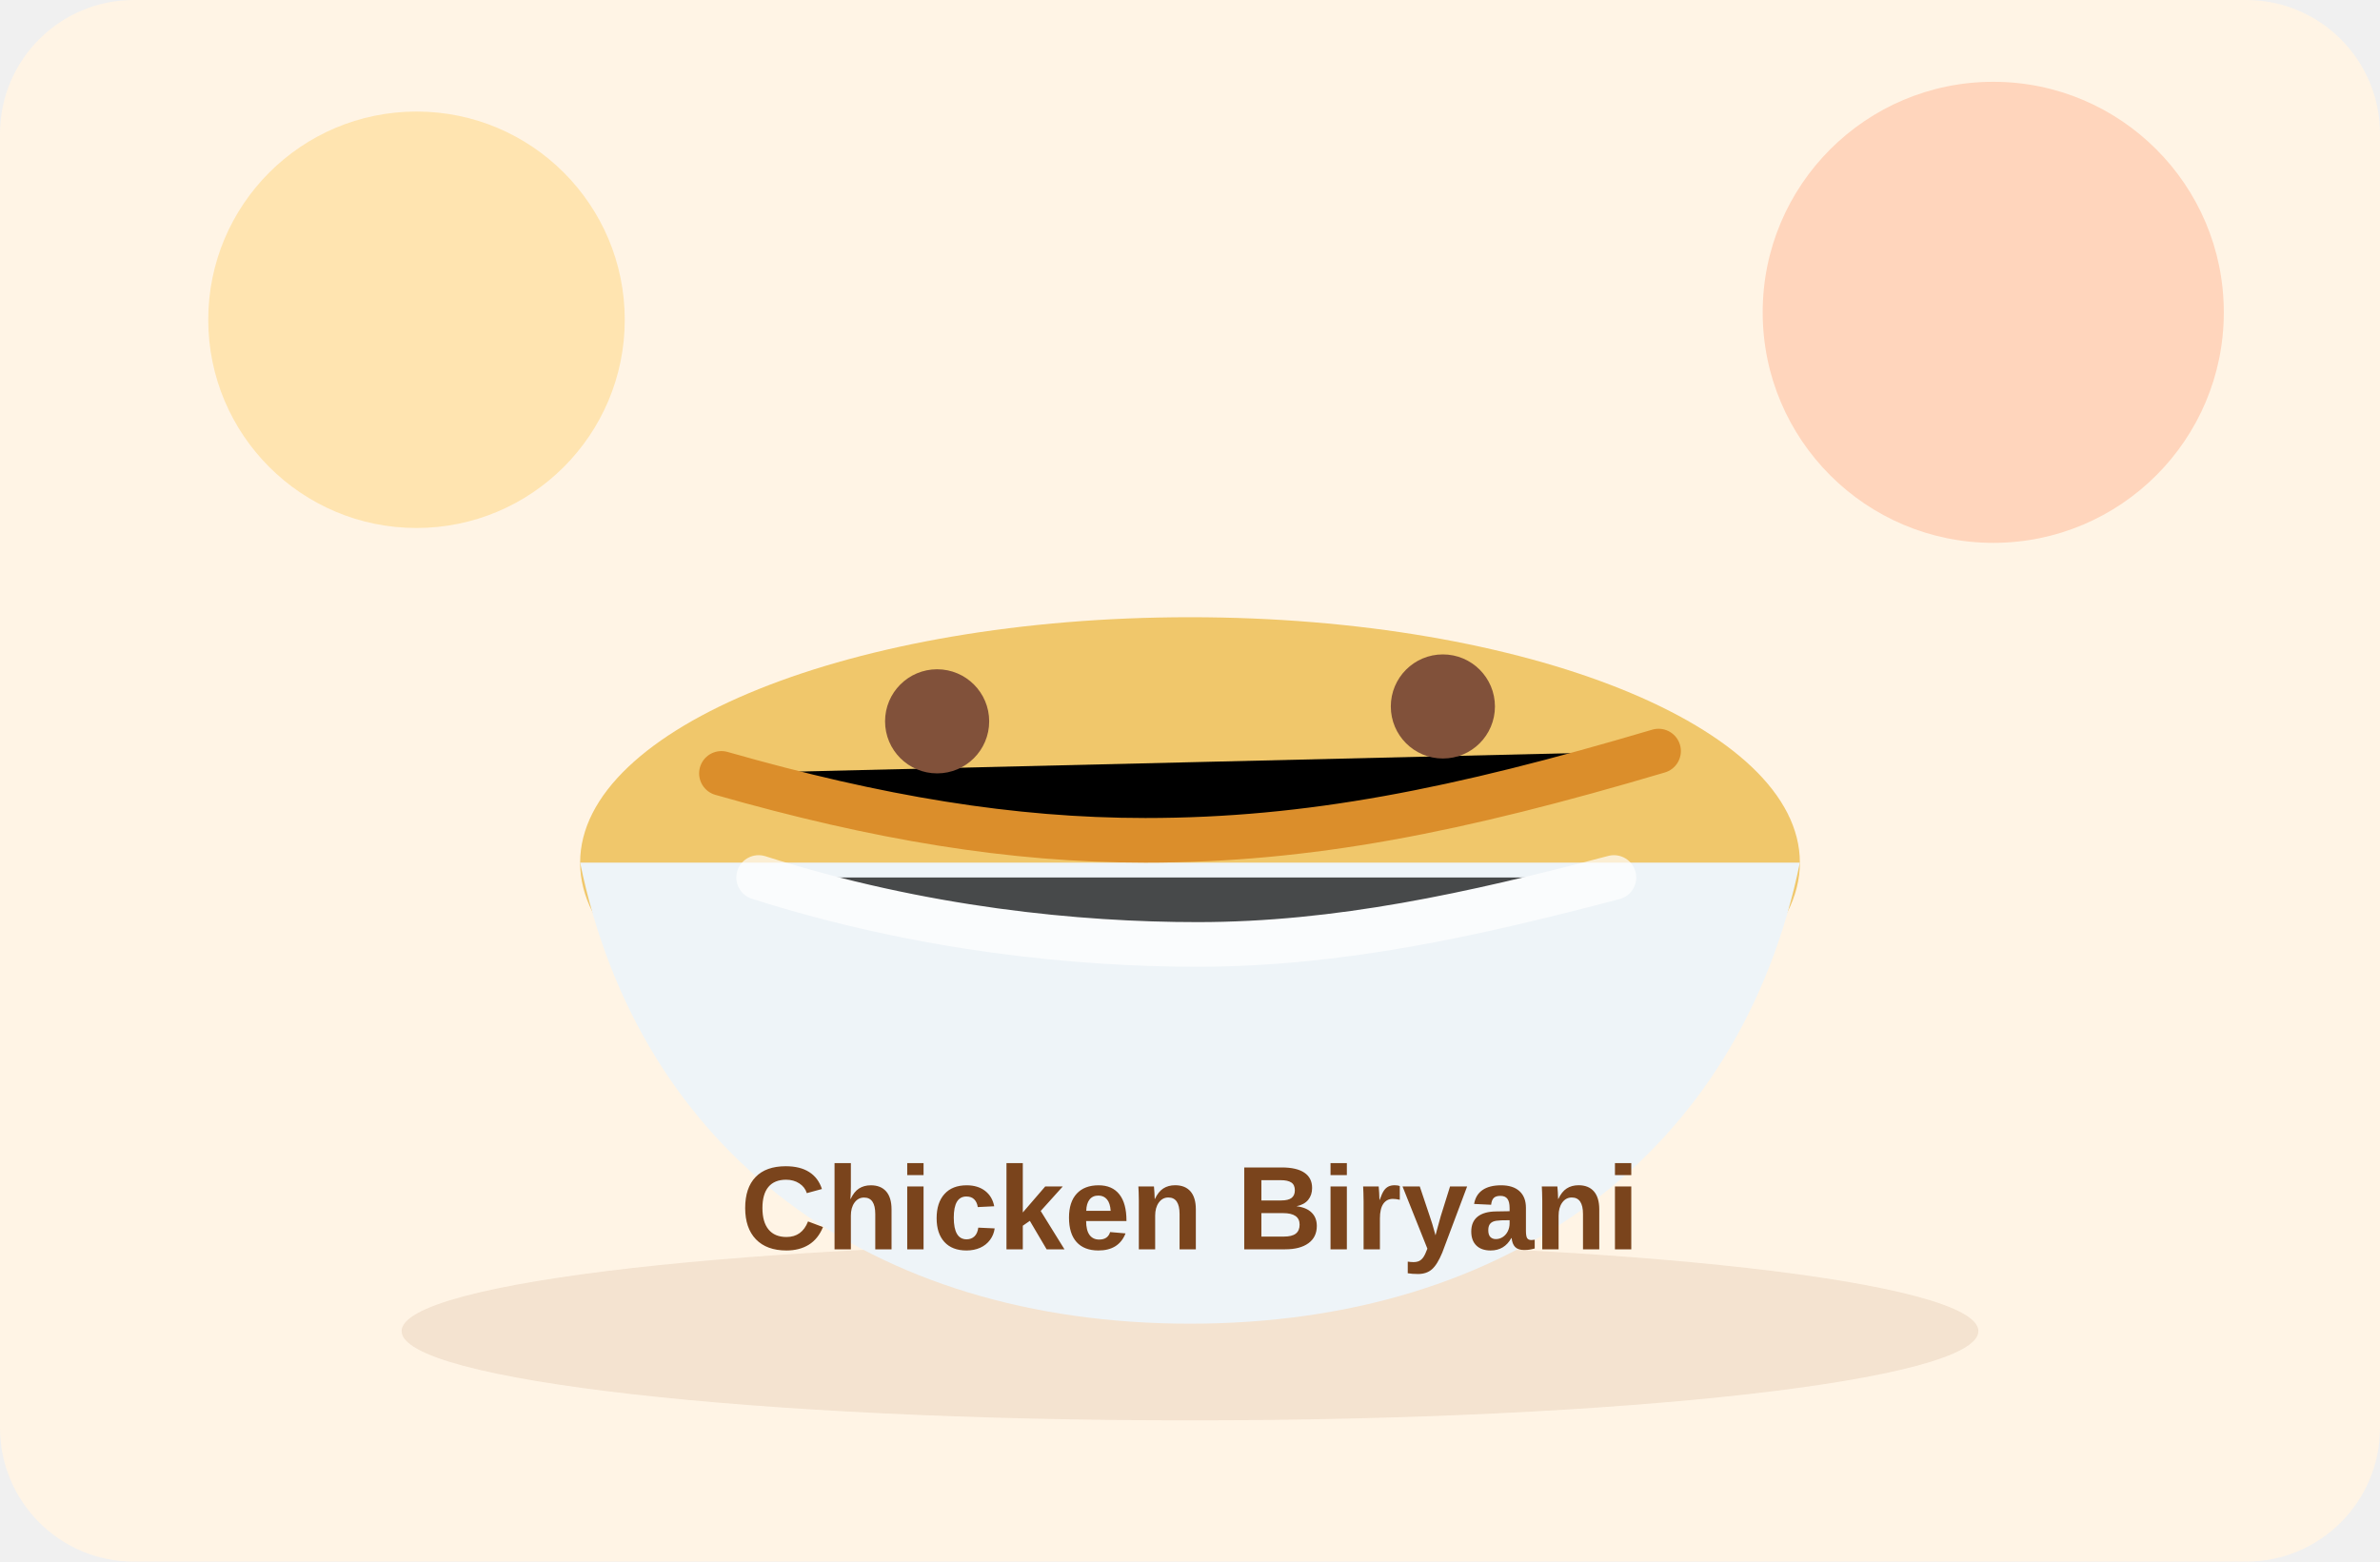
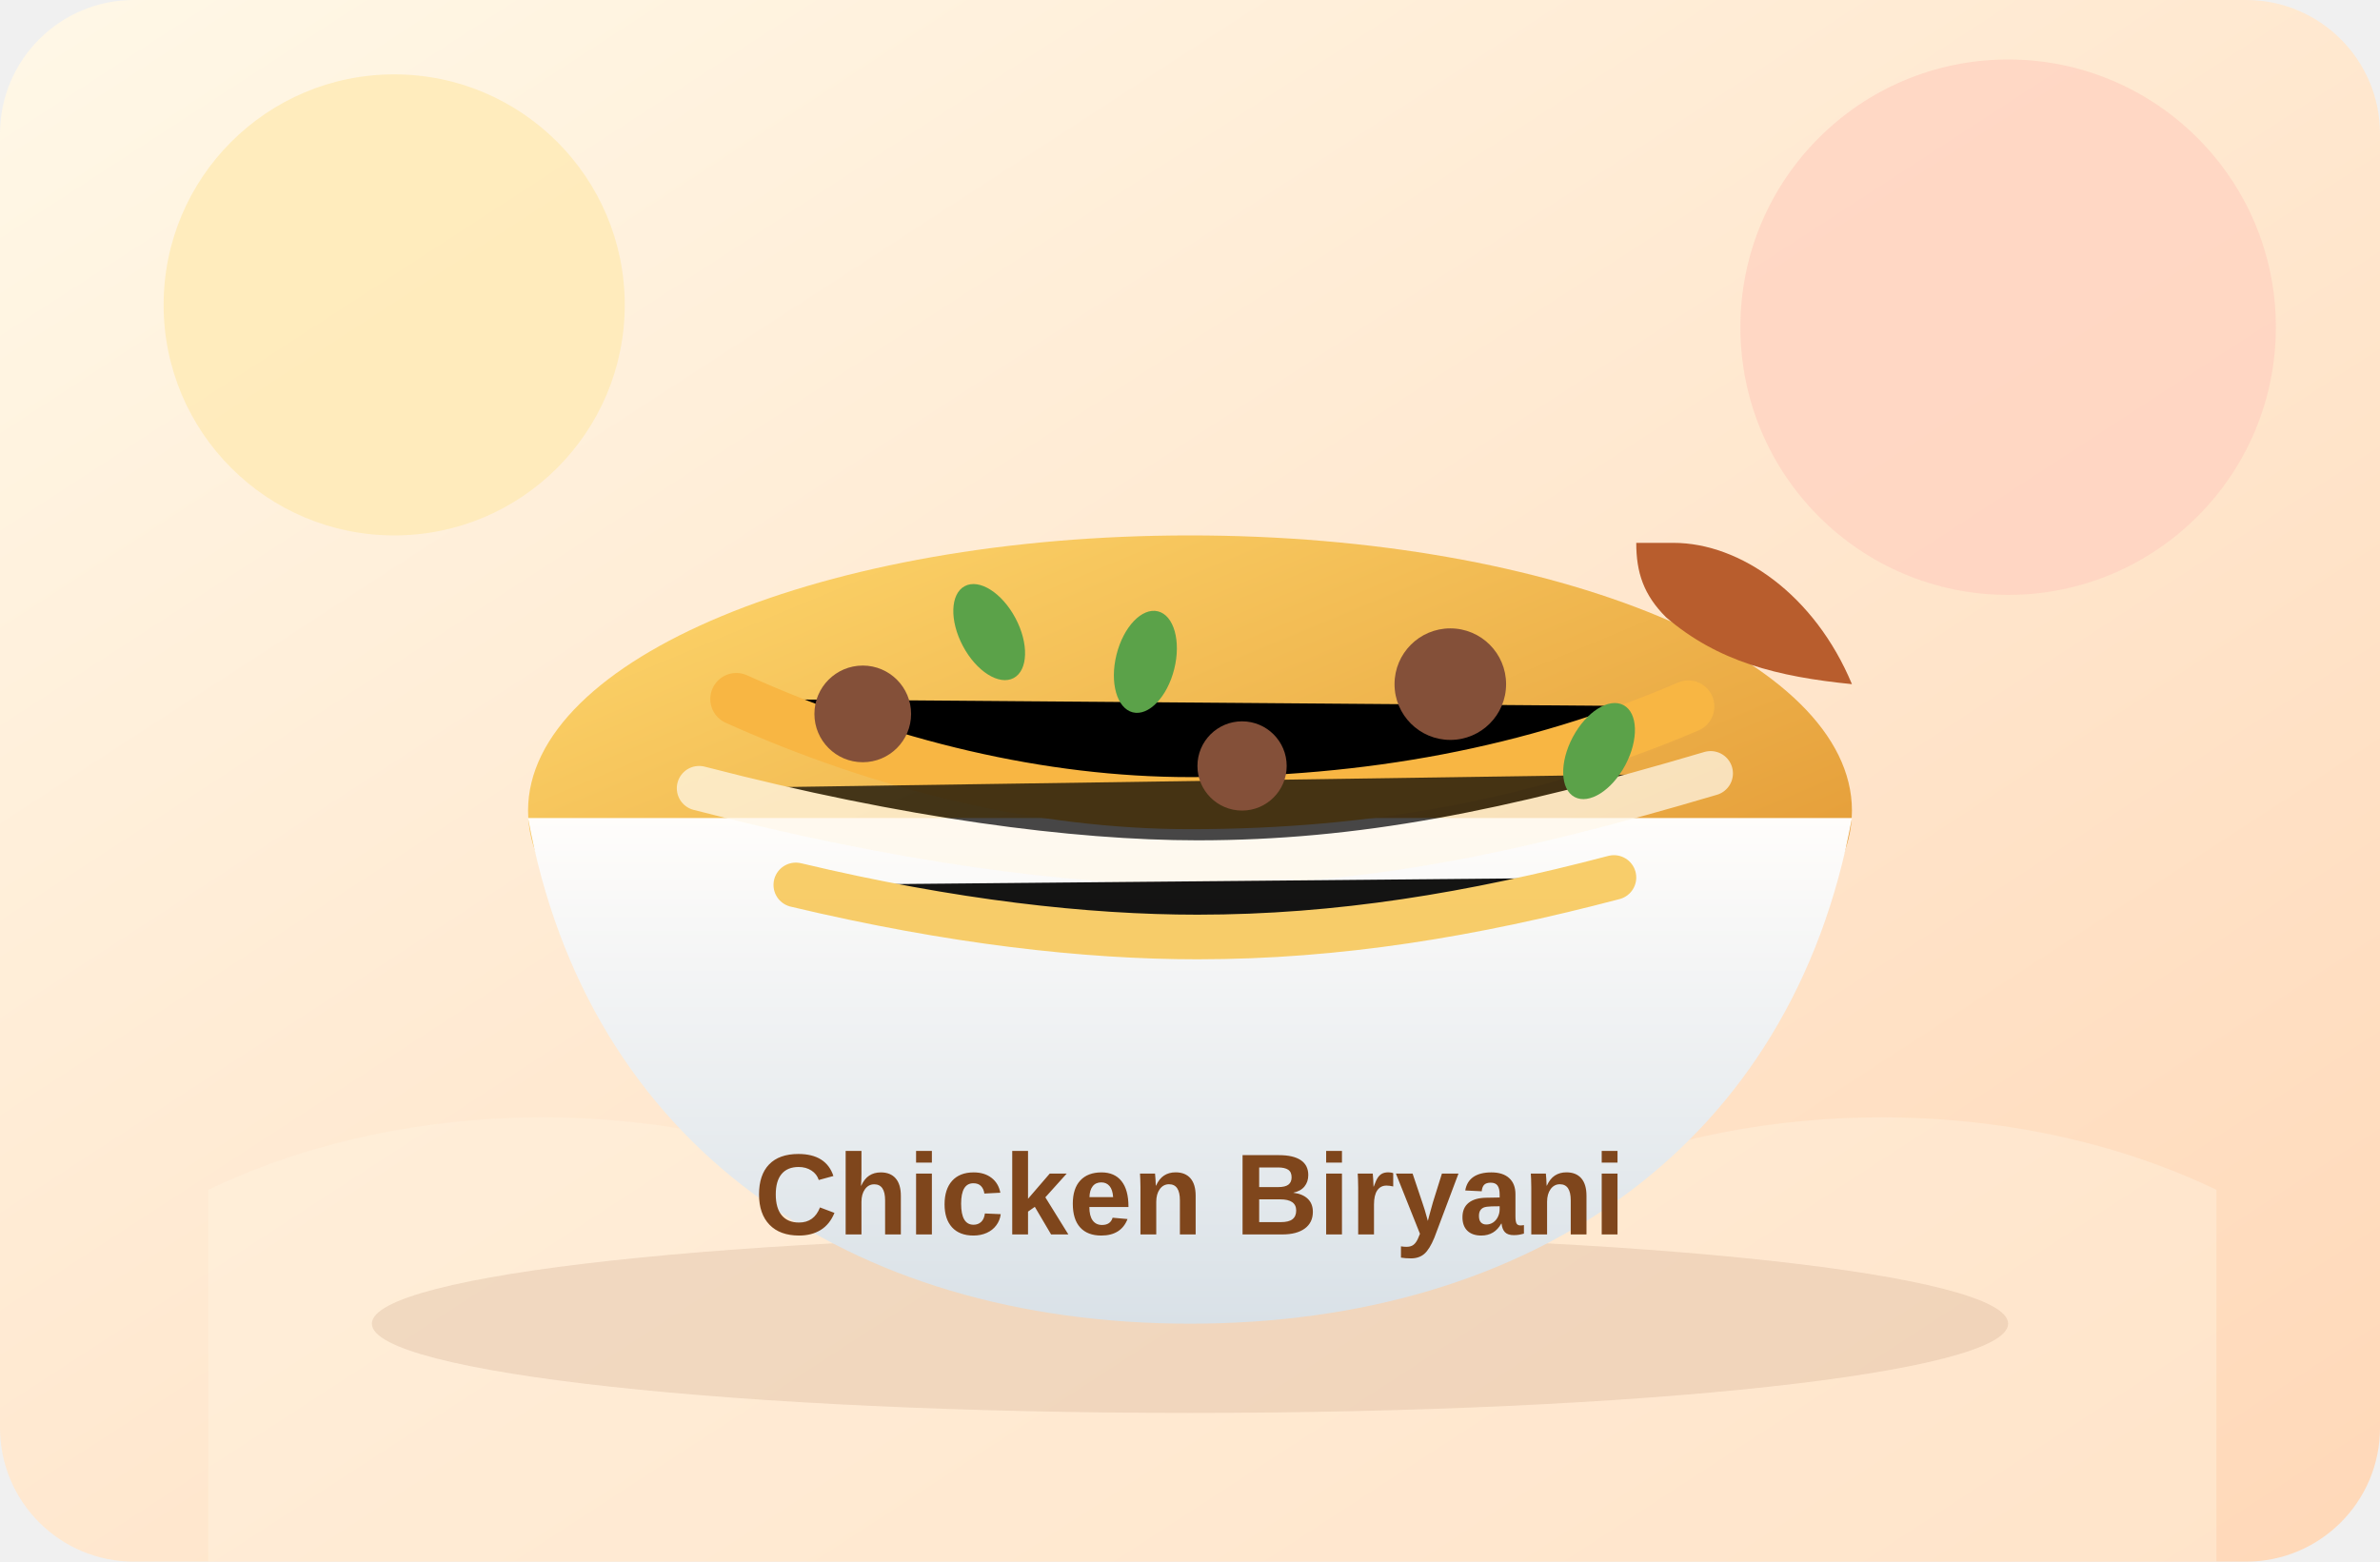
- <svg xmlns="http://www.w3.org/2000/svg" viewBox="0 0 640 420">
-   <rect width="640" height="420" rx="36" fill="#fff4e5" />
-   <circle cx="112" cy="86" r="56" fill="#ffe4b0" />
-   <circle cx="536" cy="84" r="62" fill="#ffd5bc" />
-   <ellipse cx="320" cy="358" rx="212" ry="24" fill="#d3b091" opacity="0.26" />
-   <ellipse cx="320" cy="232" rx="164" ry="66" fill="#f0c76b" />
-   <path d="M156 232c16 78 78 124 164 124s148-46 164-124z" fill="#eef4f8" />
-   <path d="M194 208c42 12 78 18 114 18 44 0 84-8 138-24" stroke="#db8e2b" stroke-width="12" stroke-linecap="round" />
-   <path d="M204 236c44 14 86 18 118 18 38 0 74-8 112-18" stroke="#ffffff" stroke-width="12" stroke-linecap="round" opacity="0.7" />
-   <circle cx="252" cy="194" r="14" fill="#81513a" />
-   <circle cx="388" cy="190" r="14" fill="#81513a" />
-   <text x="320" y="336" text-anchor="middle" font-family="Manrope, Arial, sans-serif" font-size="32" font-weight="800" fill="#7a441c">Chicken Biryani</text>
+ <svg xmlns="http://www.w3.org/2000/svg" viewBox="0 0 640 420" role="img" aria-labelledby="title desc">
+   <defs>
+     <linearGradient id="bg" x1="0%" y1="0%" x2="100%" y2="100%">
+       <stop offset="0%" stop-color="#fff8e7" />
+       <stop offset="100%" stop-color="#ffd8b8" />
+     </linearGradient>
+     <linearGradient id="bowl" x1="0%" y1="0%" x2="0%" y2="100%">
+       <stop offset="0%" stop-color="#fffdfb" />
+       <stop offset="100%" stop-color="#d9e1e7" />
+     </linearGradient>
+     <linearGradient id="rice" x1="0%" y1="0%" x2="100%" y2="100%">
+       <stop offset="0%" stop-color="#ffd96e" />
+       <stop offset="100%" stop-color="#de8e2b" />
+     </linearGradient>
+   </defs>
+   <rect width="640" height="420" rx="36" fill="url(#bg)" />
+   <circle cx="106" cy="82" r="62" fill="#ffeab4" opacity="0.8" />
+   <circle cx="540" cy="88" r="72" fill="#ffd2c0" opacity="0.75" />
+   <path d="M56 320c54-26 126-26 180 0s126 26 180 0 126-26 180 0v100H56z" fill="#fff2df" opacity="0.42" />
+   <ellipse cx="320" cy="356" rx="220" ry="24" fill="#cba487" opacity="0.28" />
+   <ellipse cx="320" cy="218" rx="178" ry="74" fill="url(#rice)" />
+   <path d="M142 220c16 88 86 136 178 136s162-48 178-136z" fill="url(#bowl)" />
+   <path d="M198 188c40 18 82 28 122 28 48 0 92-8 134-26" stroke="#f8b643" stroke-width="14" stroke-linecap="round" />
+   <path d="M188 212c54 14 100 20 134 20 44 0 84-8 138-24" stroke="#fff8ea" stroke-width="12" stroke-linecap="round" opacity="0.72" />
+   <path d="M214 238c42 10 78 14 108 14 38 0 74-6 112-16" stroke="#f7c95d" stroke-width="12" stroke-linecap="round" opacity="0.92" />
+   <g fill="#845039">
+     <circle cx="232" cy="192" r="13" />
+     <circle cx="390" cy="184" r="15" />
+     <circle cx="334" cy="206" r="12" />
+   </g>
+   <g fill="#5ba249">
+     <ellipse cx="266" cy="170" rx="8" ry="14" transform="rotate(-28 266 170)" />
+     <ellipse cx="308" cy="178" rx="8" ry="14" transform="rotate(14 308 178)" />
+     <ellipse cx="430" cy="202" rx="8" ry="14" transform="rotate(28 430 202)" />
+   </g>
+   <path d="M450 146c18 0 38 14 48 38-20-2-36-6-50-18-6-6-8-12-8-20 2 0 6 0 10 0z" fill="#b85d2d" />
+   <text x="320" y="332" text-anchor="middle" font-family="Manrope, Arial, sans-serif" font-size="31" font-weight="800" fill="#7f461c">Chicken Biryani</text>
</svg>
